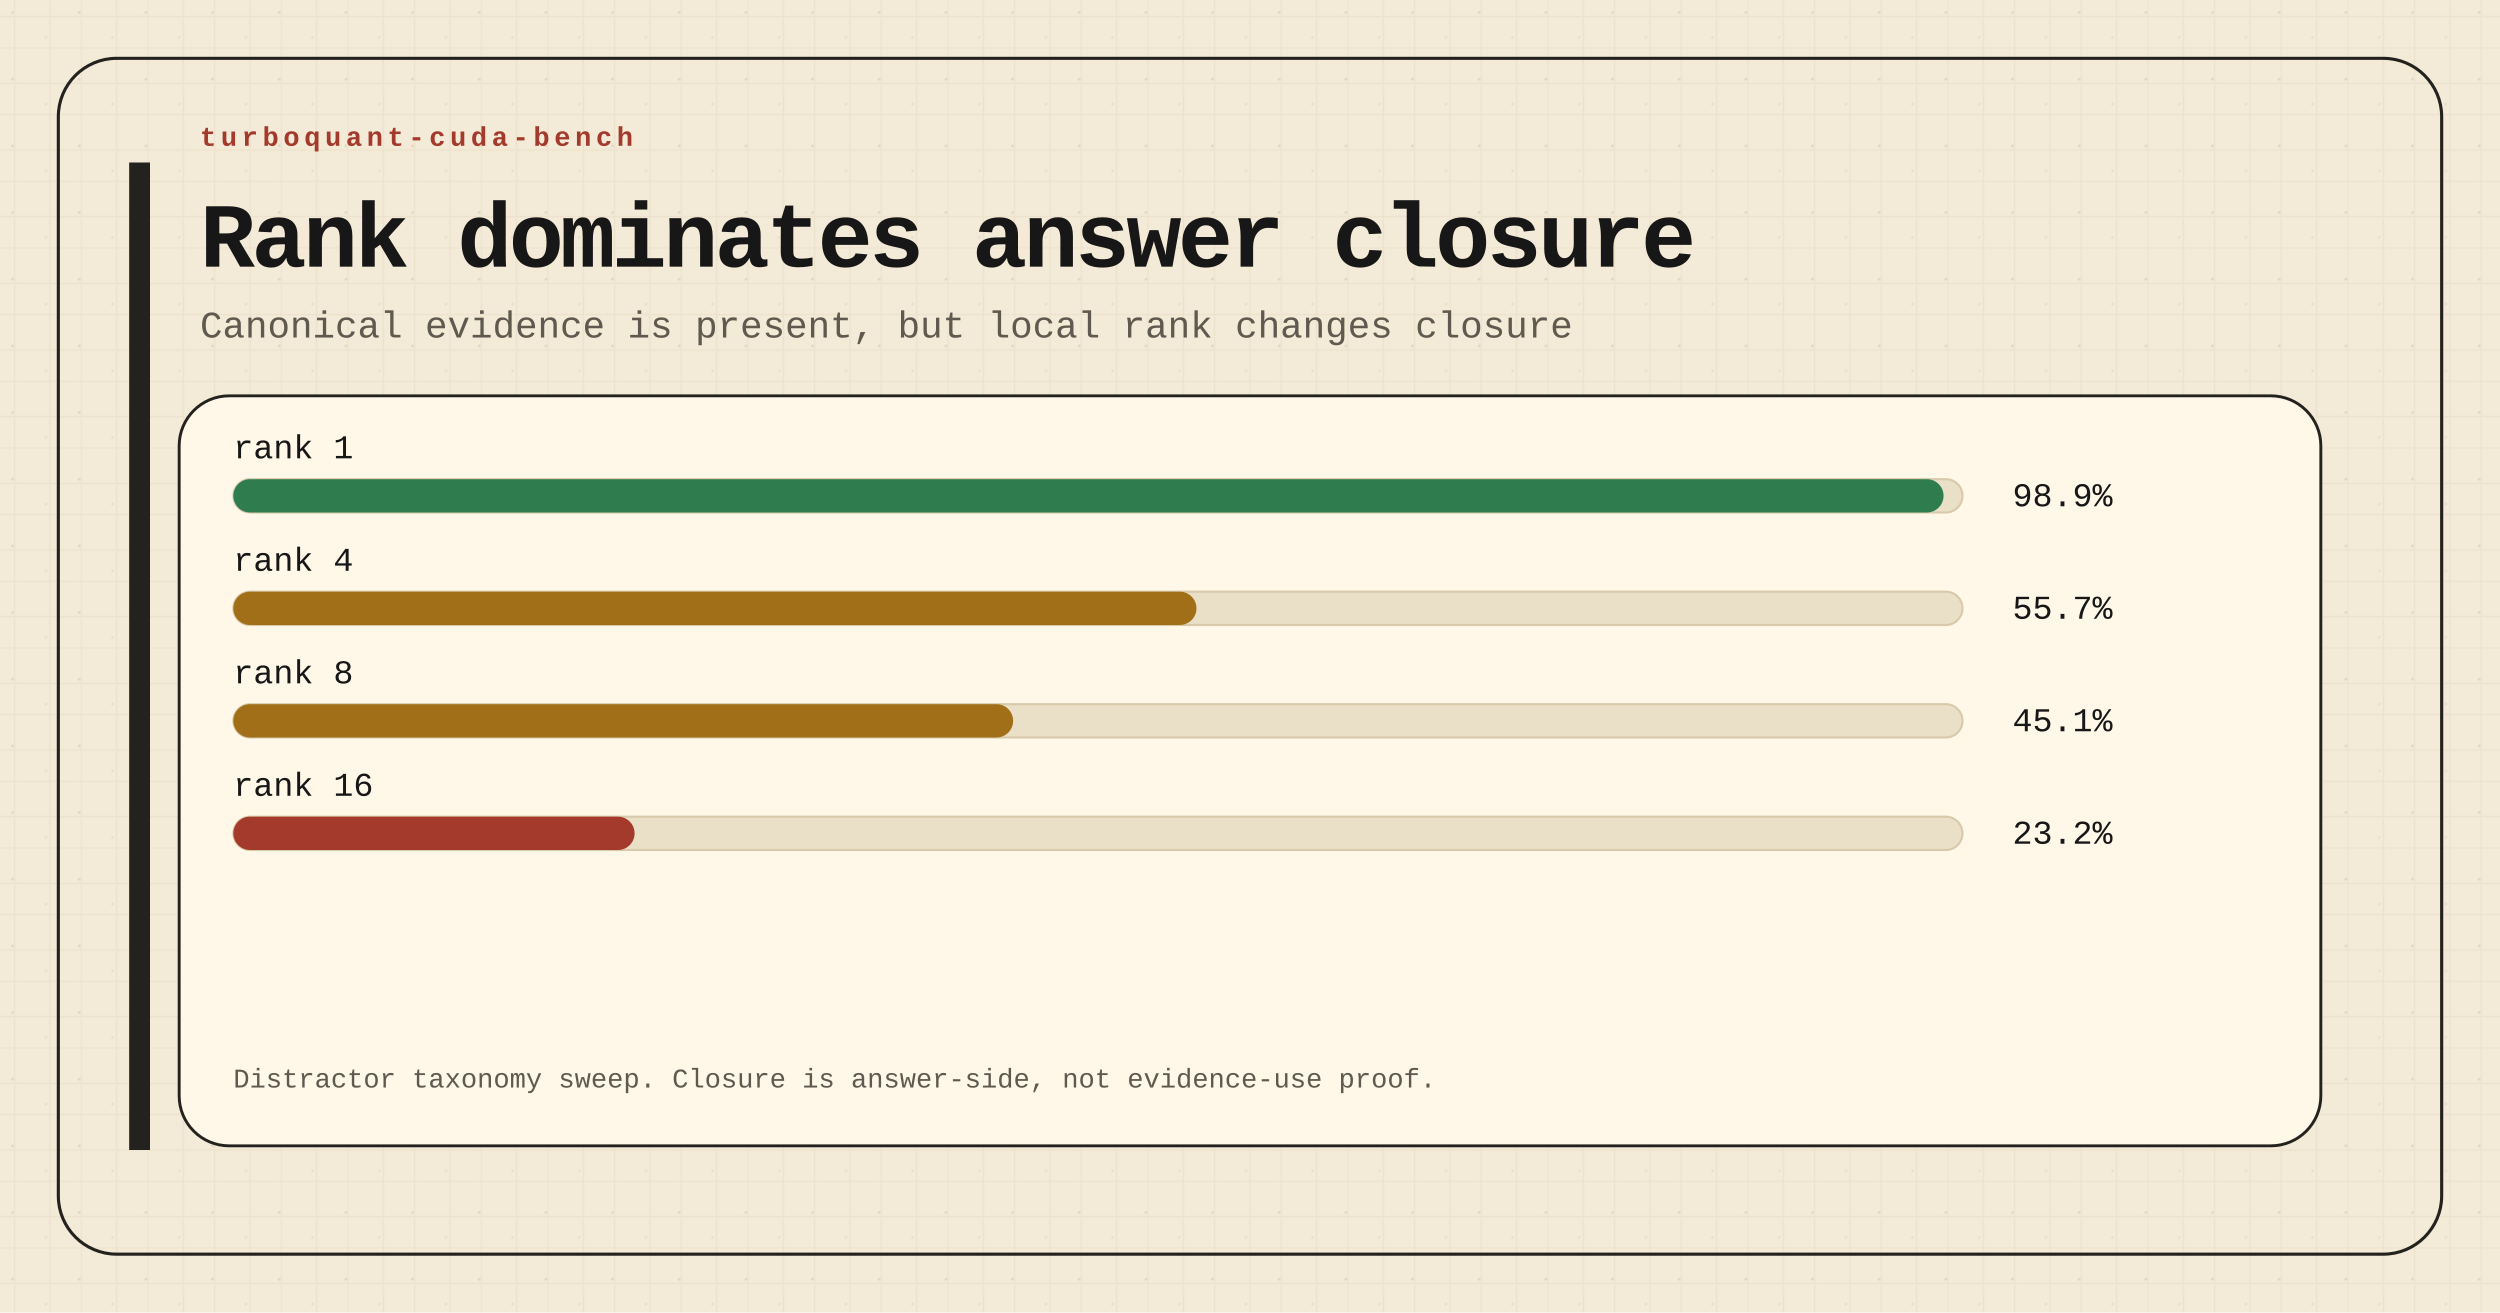
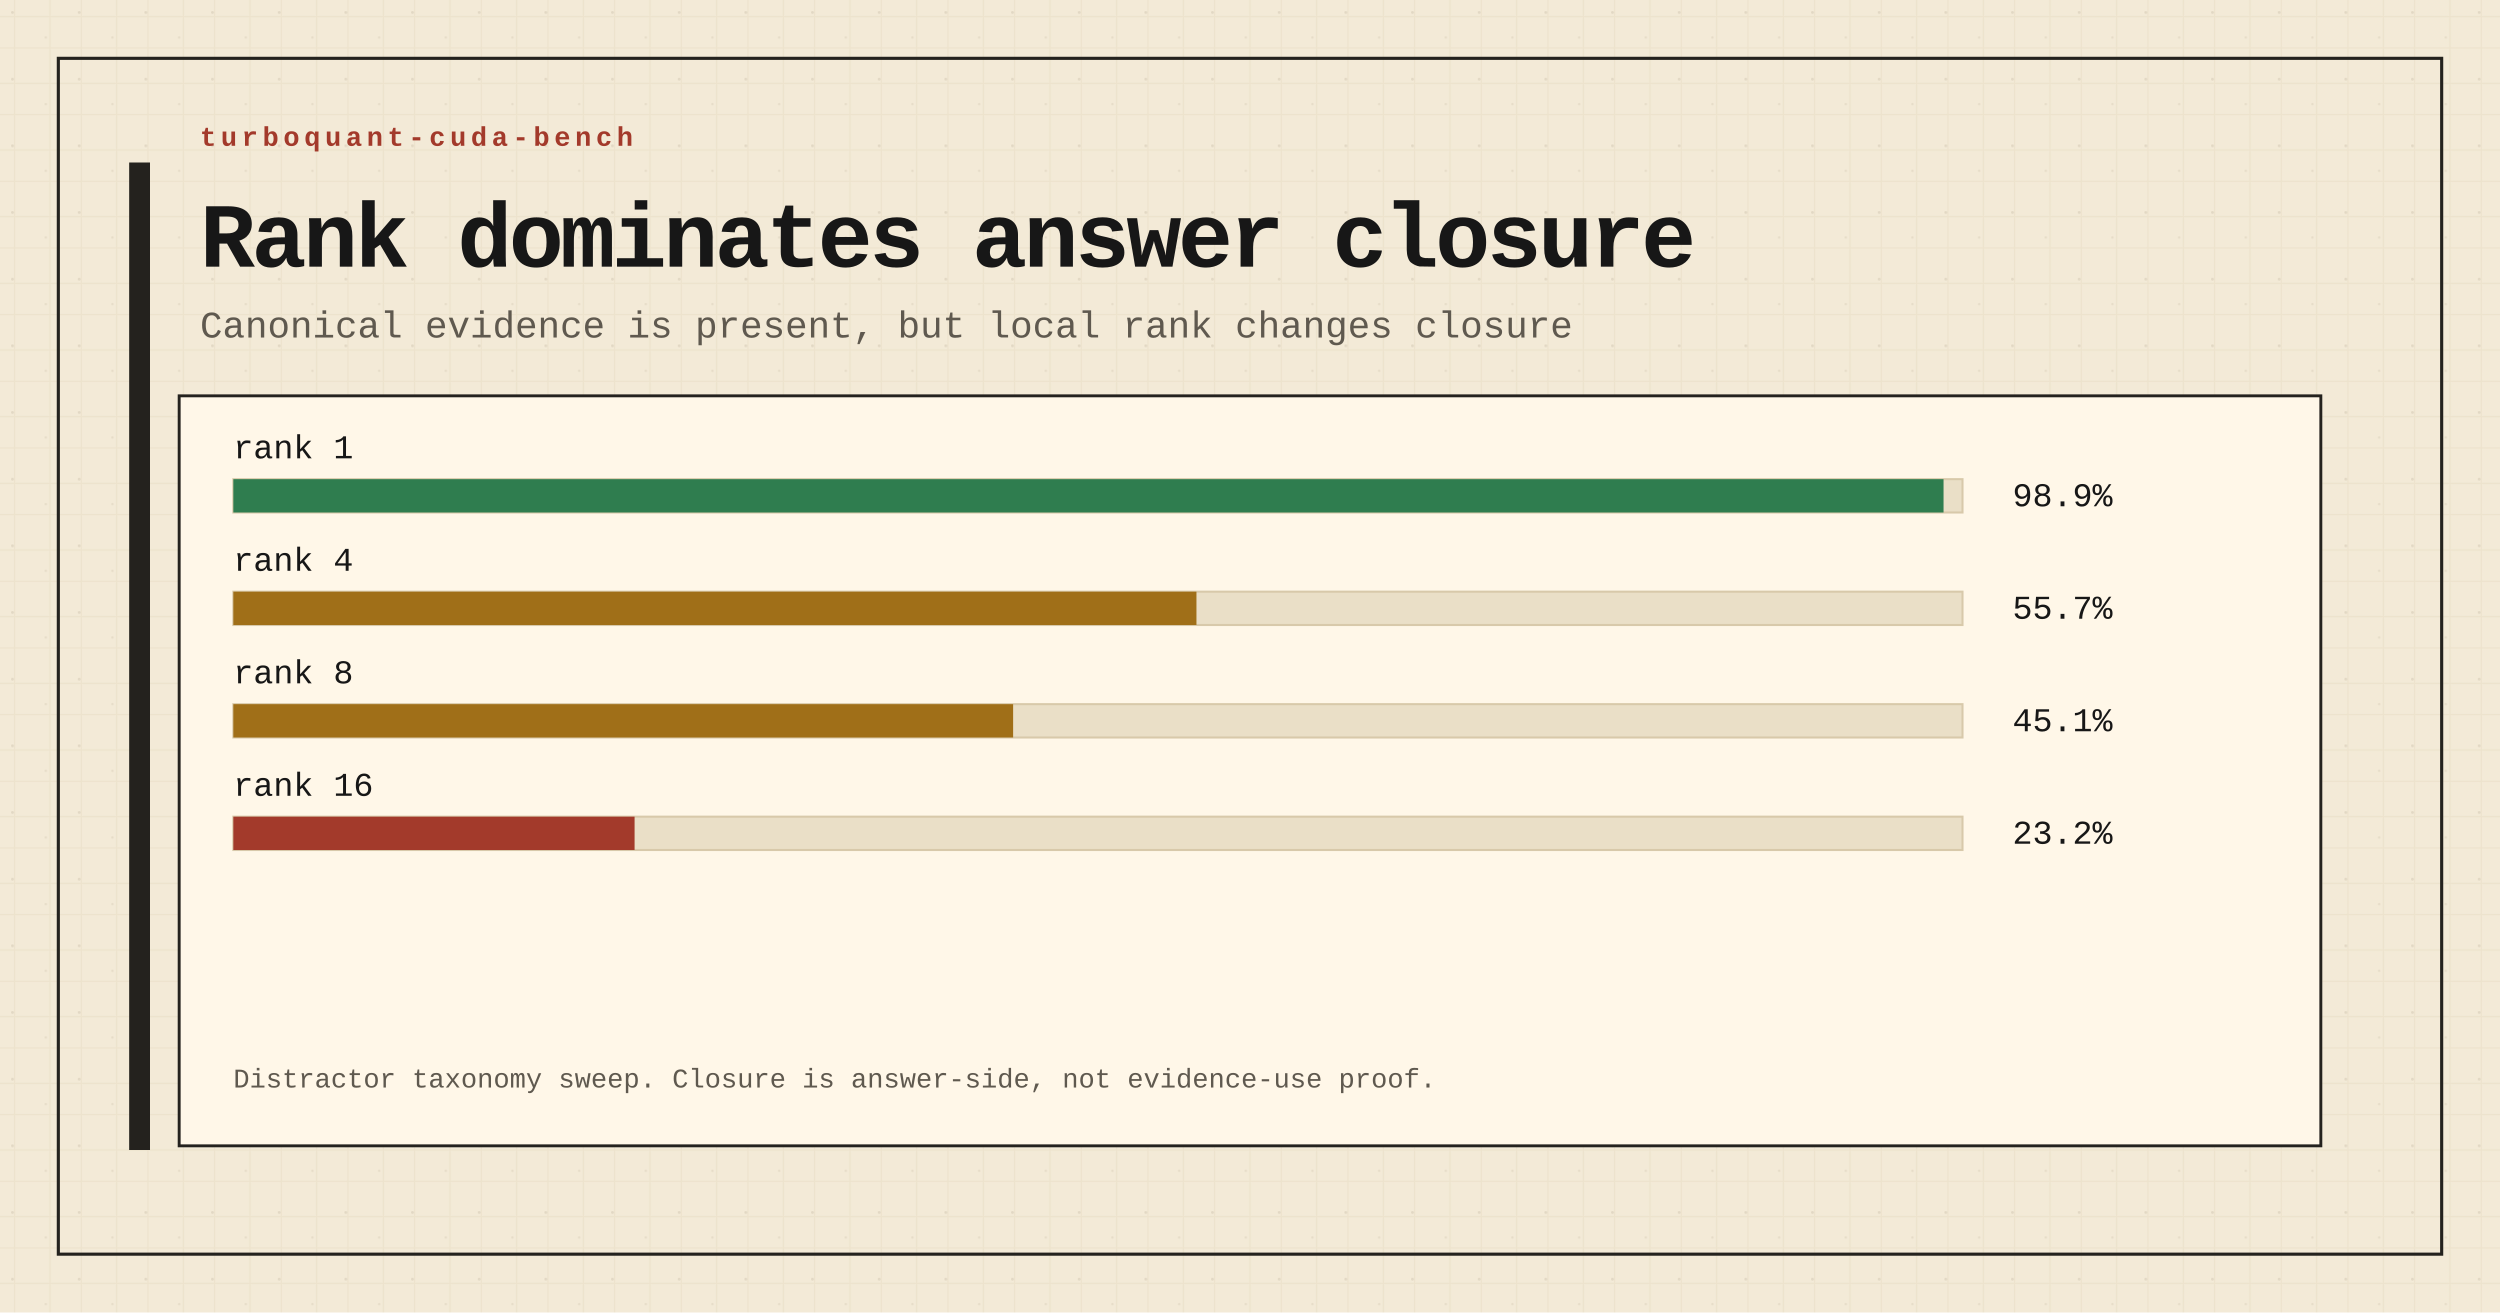
<svg xmlns="http://www.w3.org/2000/svg" width="1200" height="630" viewBox="0 0 1200 630" role="img" aria-label="Rank dominates answer closure">
  <defs>
    <pattern id="papergrain" width="32" height="32" patternUnits="userSpaceOnUse">
      <rect width="32" height="32" fill="#f3ead7" />
      <path d="M0 8h32M0 23h32M7 0v32M24 0v32" stroke="#d8c9aa" stroke-width="0.6" opacity="0.22" />
      <circle cx="6" cy="6" r="0.7" fill="#9b8d74" opacity="0.18" />
      <circle cx="22" cy="18" r="0.6" fill="#9b8d74" opacity="0.14" />
    </pattern>
    <style>
      .mono { font-family: ui-monospace, SFMono-Regular, Menlo, Consolas, 'Liberation Mono', monospace; }
      .tag { font-size: 13px; font-weight: 700; letter-spacing: 2.2px; fill: #a33a2b; text-transform: uppercase; }
      .title { font-size: 44px; font-weight: 800; letter-spacing: -1.7px; fill: #171717; }
      .sub { font-size: 18px; fill: #5f594f; }
      .small { font-size: 13px; fill: #5f594f; }
      .label { font-size: 16px; fill: #171717; }
      .num { font-size: 42px; font-weight: 800; fill: #171717; letter-spacing: -1px; }
      .micro { font-size: 11px; fill: #5f594f; letter-spacing: 1.1px; text-transform: uppercase; }
    </style>
  </defs>
  <rect width="1200" height="630" fill="url(#papergrain)" />
-   <rect x="28" y="28" width="1144" height="574" rx="28" fill="none" stroke="#24221e" stroke-width="1.5" />
+   <rect x="28" y="28" width="1144" height="574" fill="none" stroke="#24221e" stroke-width="1.5" />
  <rect x="62" y="78" width="10" height="474" fill="#24221e" />
  <text x="96" y="70" class="mono tag">turboquant-cuda-bench</text>
  <text x="96" y="128" class="mono title">Rank dominates answer closure</text>
  <text x="96" y="162" class="mono sub">Canonical evidence is present, but local rank changes closure</text>
-   <rect x="86" y="190" width="1028" height="360" rx="24" fill="#fff7e8" stroke="#24221e" stroke-width="1.4" />
+   <rect x="86" y="190" width="1028" height="360" fill="#fff7e8" stroke="#24221e" stroke-width="1.4" />
  <text x="112" y="220" class="mono label">rank 1</text>
-   <rect x="112" y="230" width="830" height="16" rx="8" fill="#eadfc7" stroke="#d8c9aa" />
-   <rect x="112" y="230" width="820.9" height="16" rx="8" fill="#2f7d4f" />
+   <rect x="112" y="230" width="830" height="16" fill="#eadfc7" stroke="#d8c9aa" />
+   <rect x="112" y="230" width="820.9" height="16" fill="#2f7d4f" />
  <text x="966" y="243" class="mono label">98.9%</text>
  <text x="112" y="274" class="mono label">rank 4</text>
-   <rect x="112" y="284" width="830" height="16" rx="8" fill="#eadfc7" stroke="#d8c9aa" />
-   <rect x="112" y="284" width="462.3" height="16" rx="8" fill="#a06f18" />
+   <rect x="112" y="284" width="830" height="16" fill="#eadfc7" stroke="#d8c9aa" />
+   <rect x="112" y="284" width="462.3" height="16" fill="#a06f18" />
  <text x="966" y="297" class="mono label">55.7%</text>
  <text x="112" y="328" class="mono label">rank 8</text>
-   <rect x="112" y="338" width="830" height="16" rx="8" fill="#eadfc7" stroke="#d8c9aa" />
-   <rect x="112" y="338" width="374.3" height="16" rx="8" fill="#a06f18" />
+   <rect x="112" y="338" width="830" height="16" fill="#eadfc7" stroke="#d8c9aa" />
+   <rect x="112" y="338" width="374.3" height="16" fill="#a06f18" />
  <text x="966" y="351" class="mono label">45.1%</text>
  <text x="112" y="382" class="mono label">rank 16</text>
-   <rect x="112" y="392" width="830" height="16" rx="8" fill="#eadfc7" stroke="#d8c9aa" />
-   <rect x="112" y="392" width="192.6" height="16" rx="8" fill="#a33a2b" />
+   <rect x="112" y="392" width="830" height="16" fill="#eadfc7" stroke="#d8c9aa" />
+   <rect x="112" y="392" width="192.6" height="16" fill="#a33a2b" />
  <text x="966" y="405" class="mono label">23.2%</text>
  <text x="112" y="522" class="mono small">Distractor taxonomy sweep. Closure is answer-side, not evidence-use proof.</text>
</svg>
